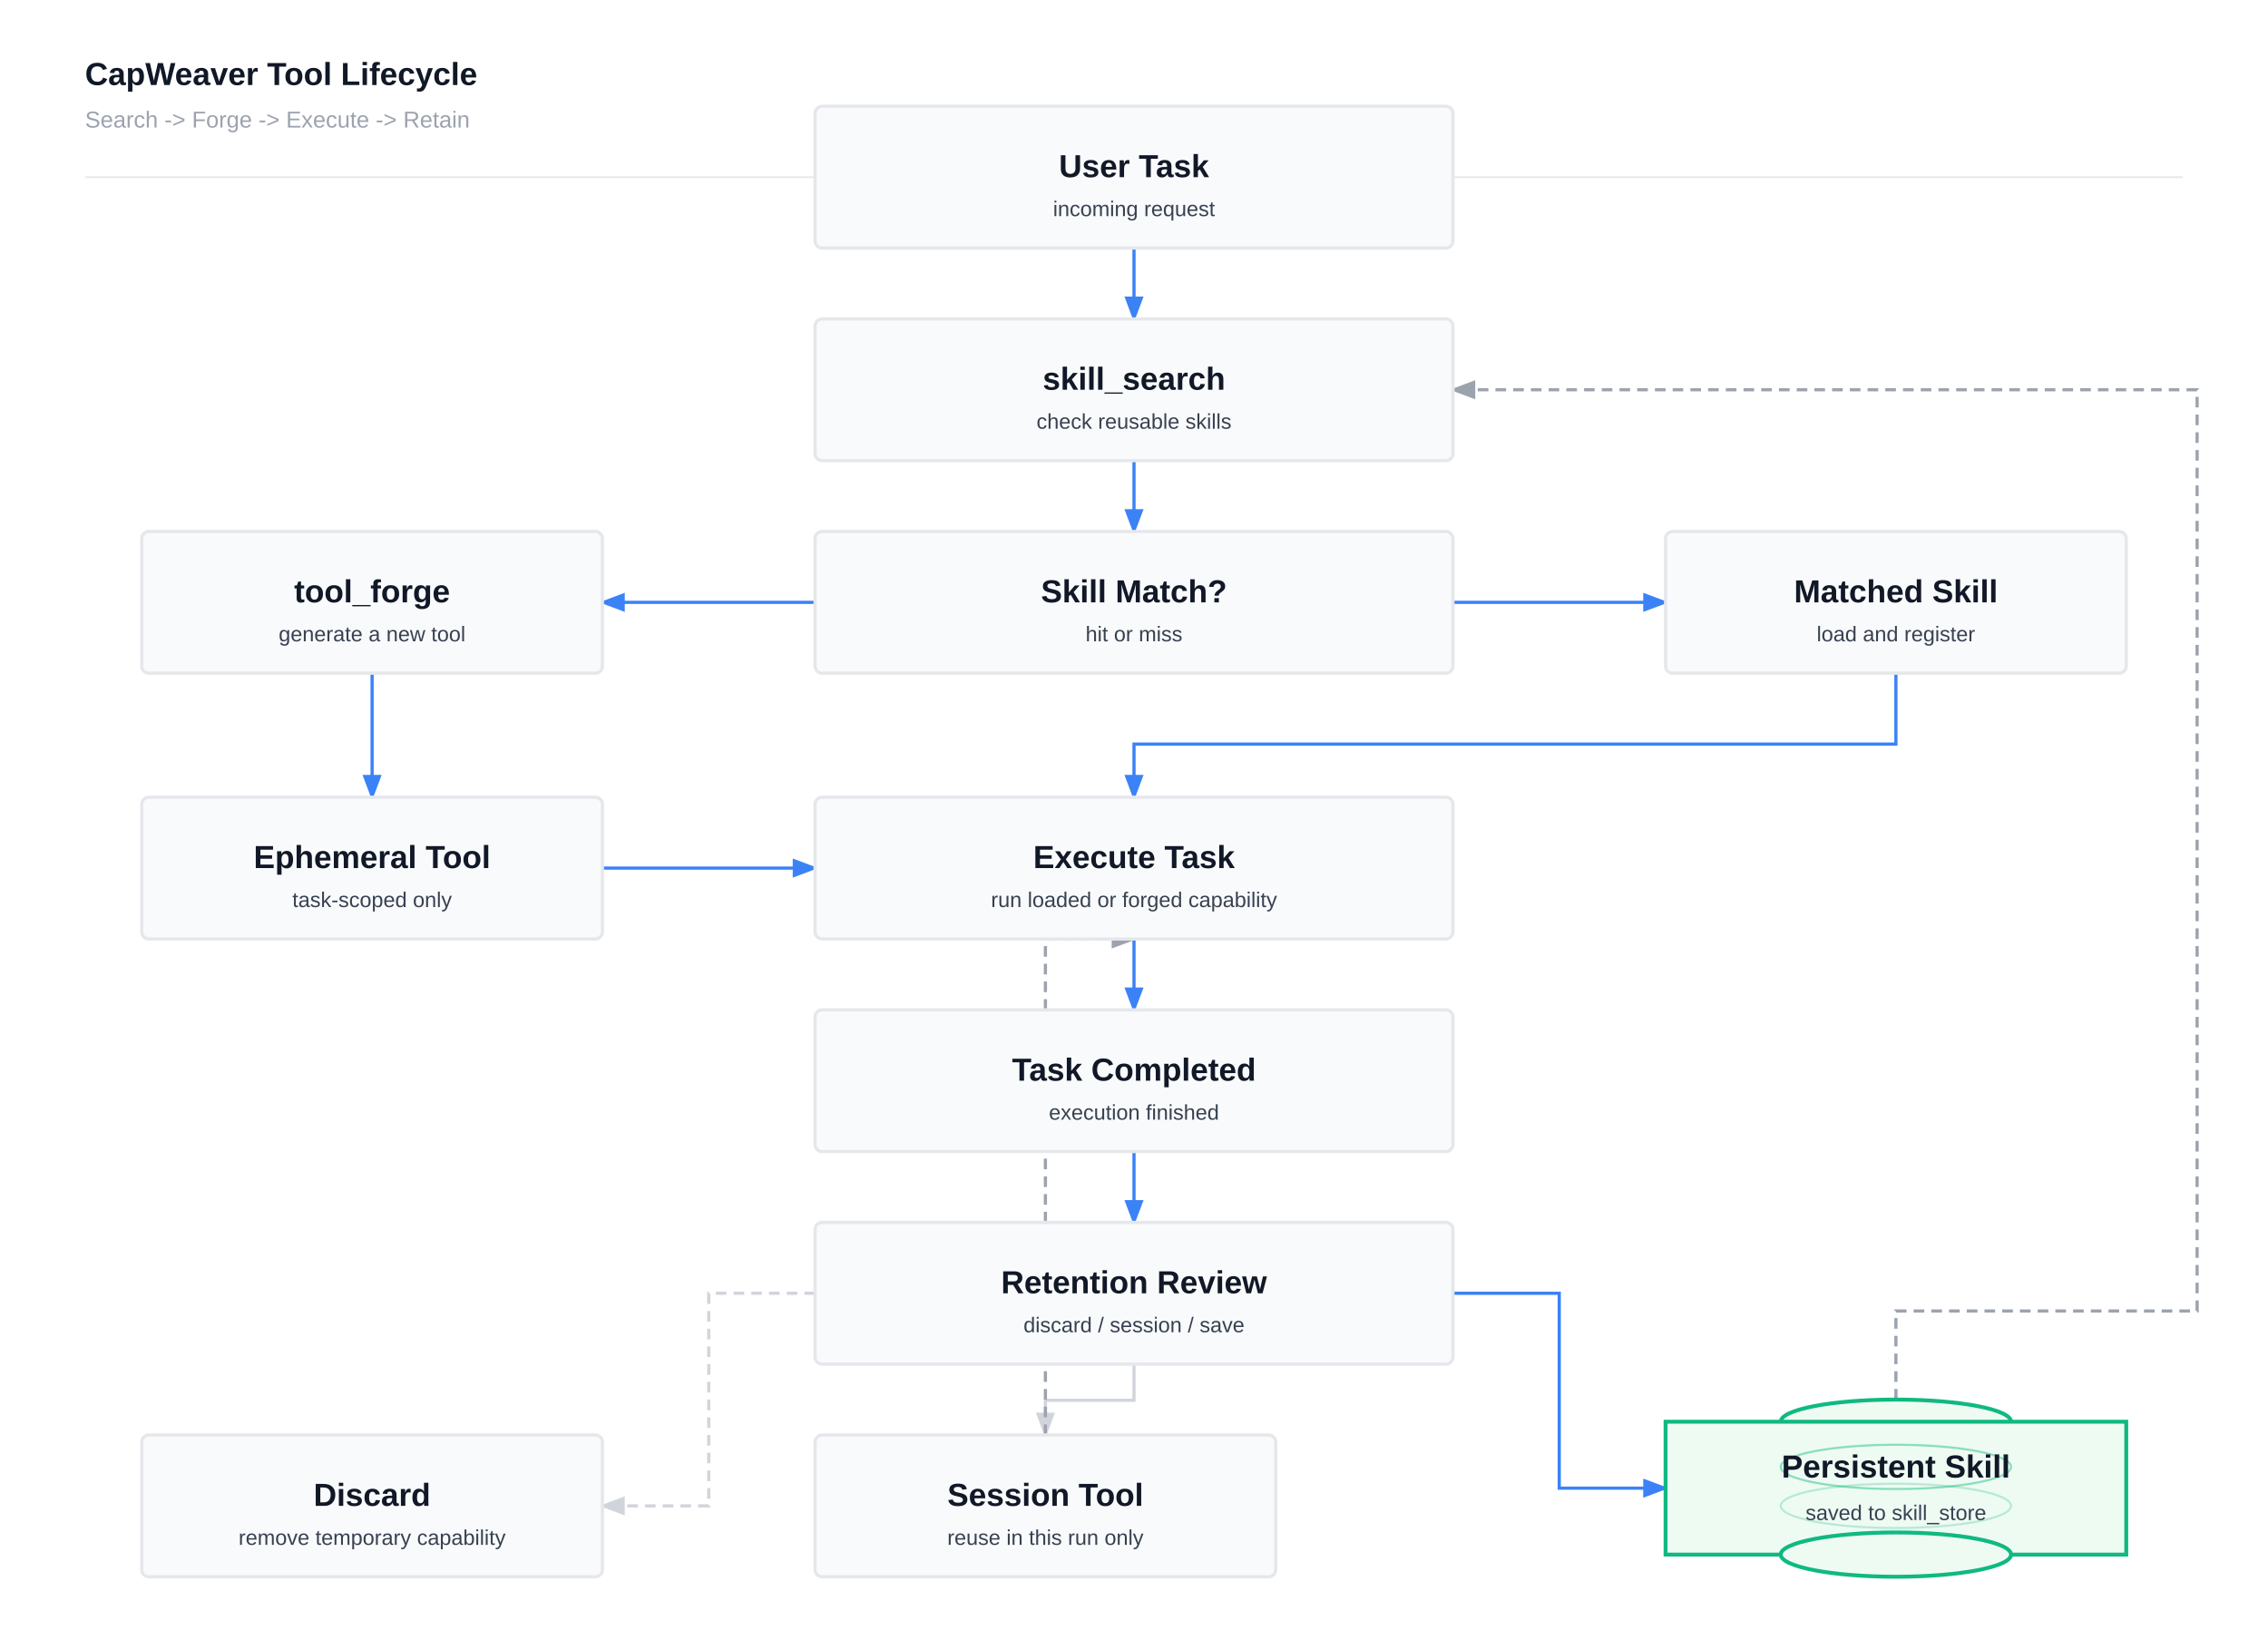
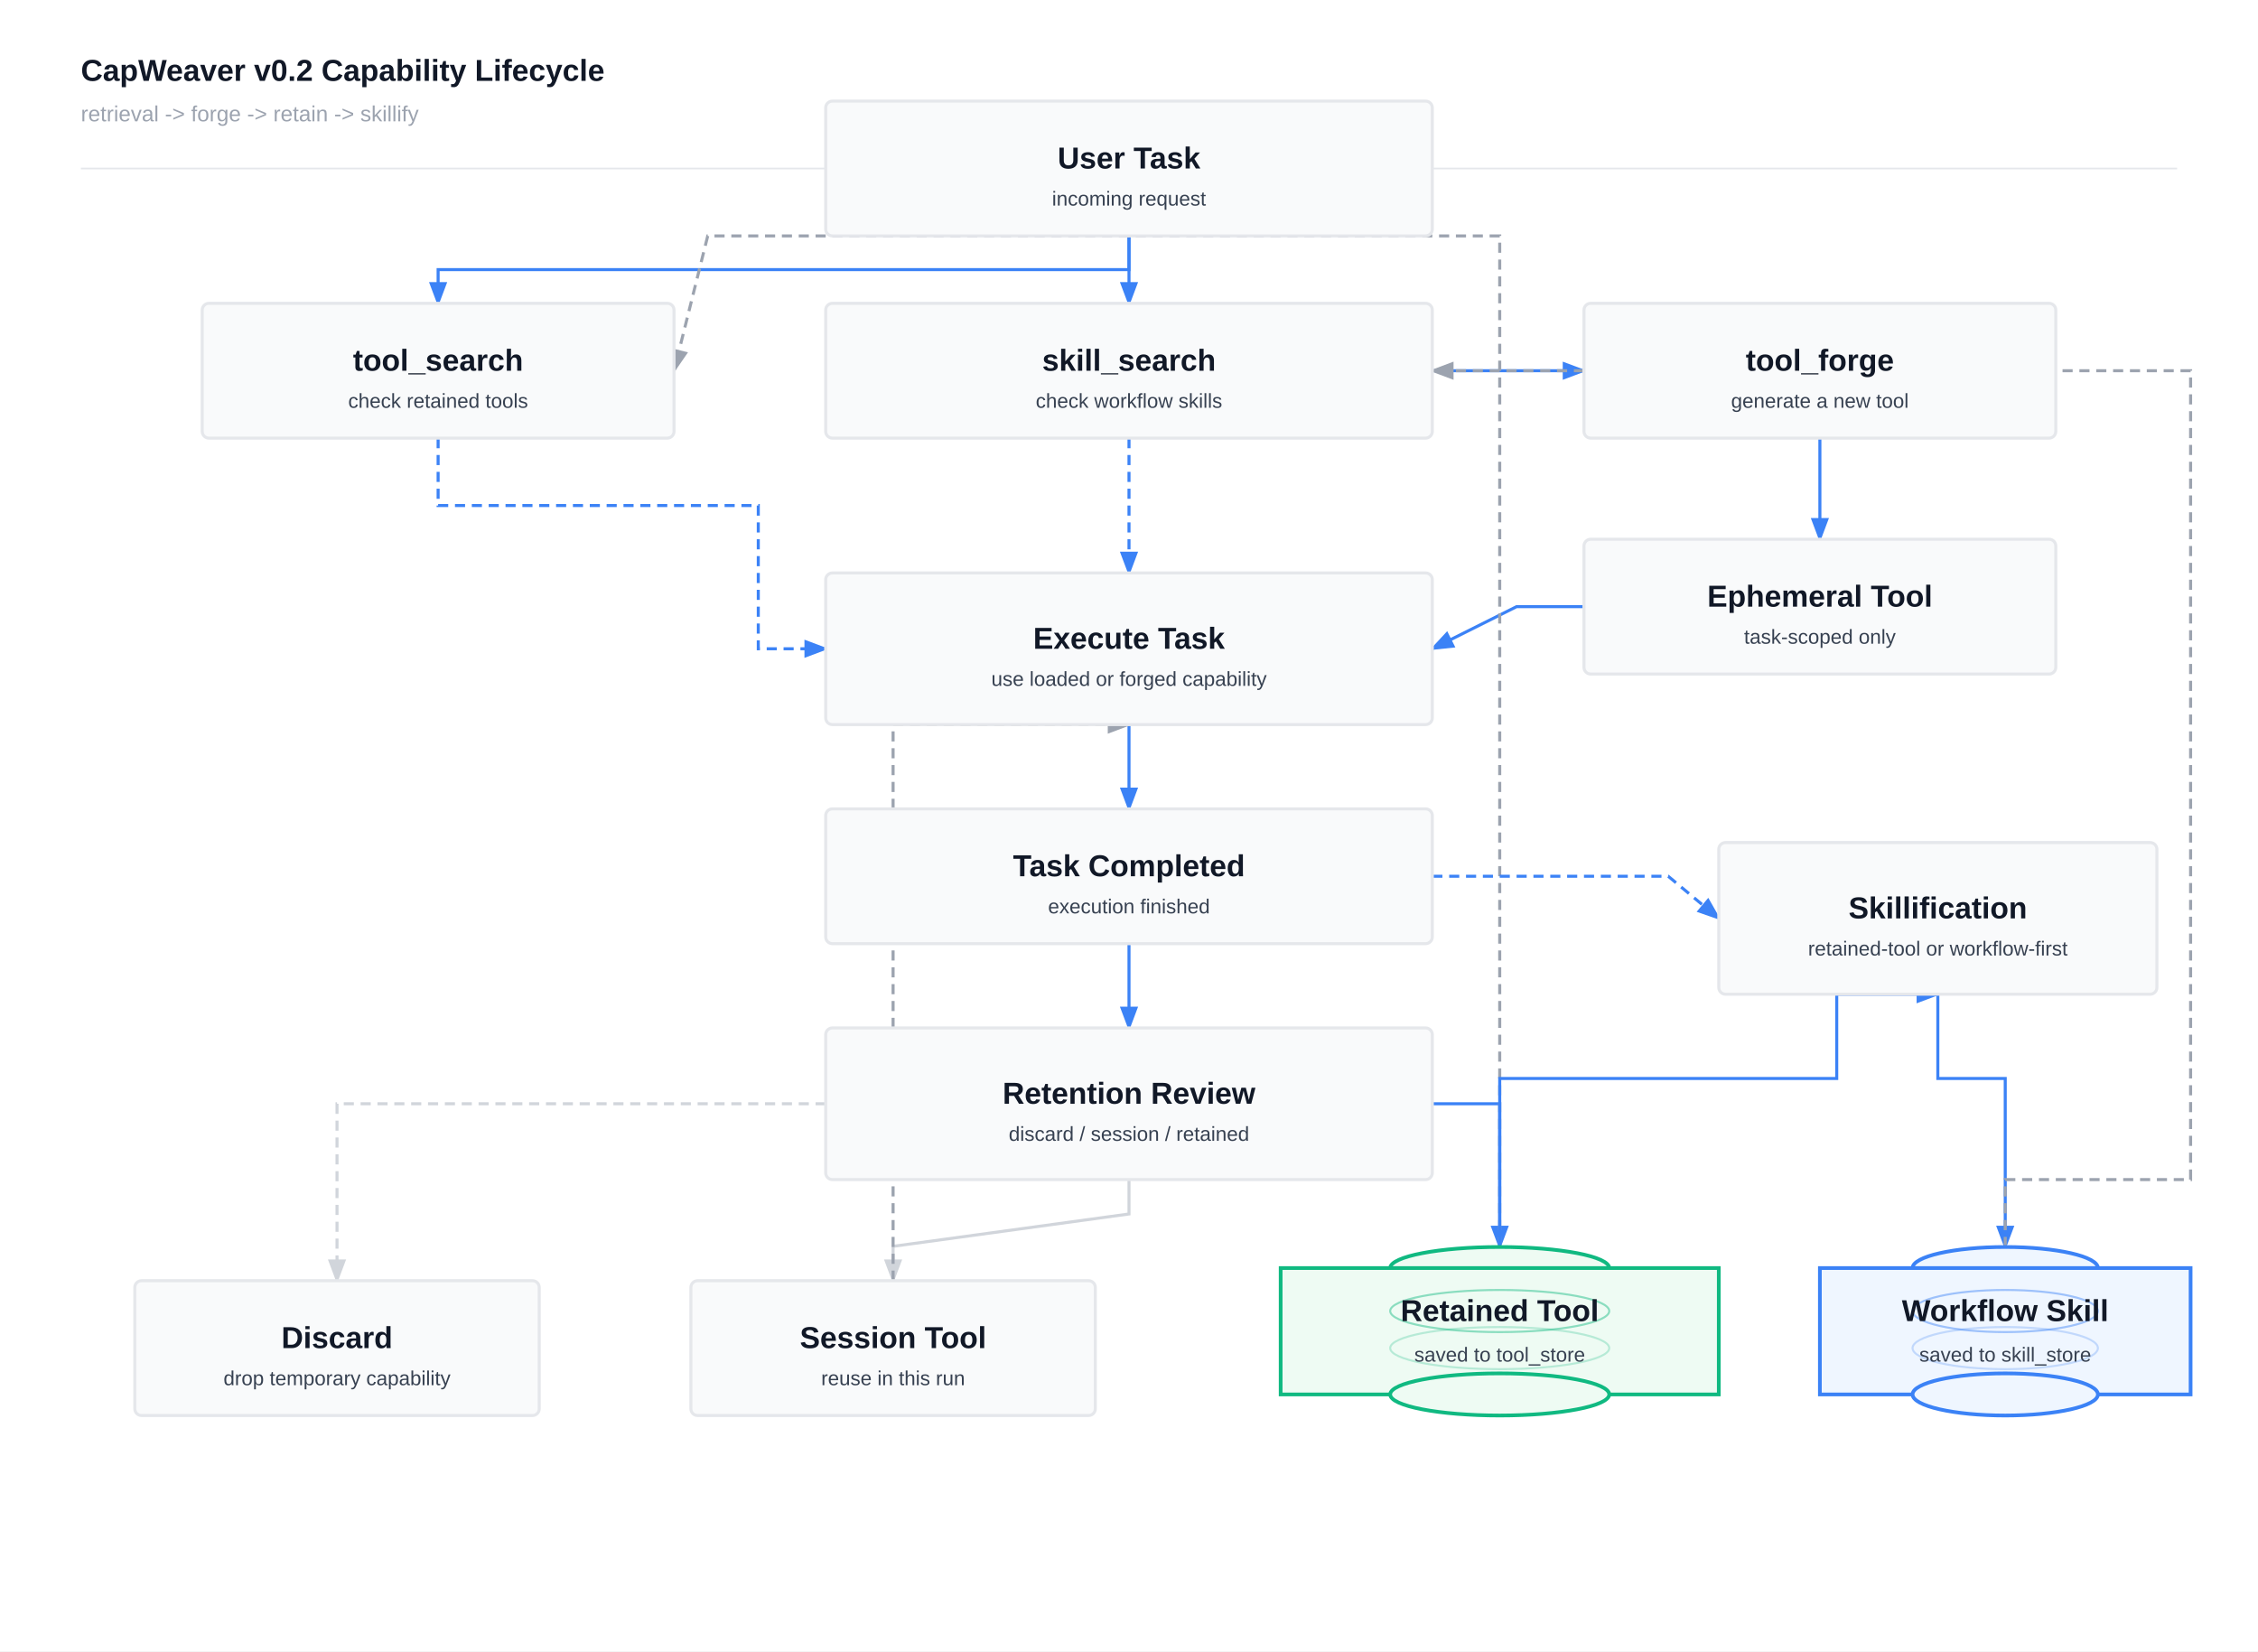
- <svg xmlns="http://www.w3.org/2000/svg" viewBox="0 0 1280 920" width="1280" height="920">
+ <svg xmlns="http://www.w3.org/2000/svg" viewBox="0 0 1340 980" width="1340" height="980">
  <defs>
    <marker id="arrowA" markerWidth="8" markerHeight="6" refX="7" refY="3" orient="auto">
      <polygon points="0 0, 8 3, 0 6" fill="#3b82f6" />
    </marker>
    <marker id="arrowB" markerWidth="8" markerHeight="6" refX="7" refY="3" orient="auto">
      <polygon points="0 0, 8 3, 0 6" fill="#3b82f6" />
    </marker>
    <marker id="arrowC" markerWidth="8" markerHeight="6" refX="7" refY="3" orient="auto">
      <polygon points="0 0, 8 3, 0 6" fill="#3b82f6" />
    </marker>
    <marker id="arrowE" markerWidth="8" markerHeight="6" refX="7" refY="3" orient="auto">
      <polygon points="0 0, 8 3, 0 6" fill="#3b82f6" />
    </marker>
    <marker id="arrowF" markerWidth="8" markerHeight="6" refX="7" refY="3" orient="auto">
      <polygon points="0 0, 8 3, 0 6" fill="#9ca3af" />
    </marker>
    <marker id="arrowG" markerWidth="8" markerHeight="6" refX="7" refY="3" orient="auto">
      <polygon points="0 0, 8 3, 0 6" fill="#9ca3af" />
    </marker>
    <marker id="arrowH" markerWidth="8" markerHeight="6" refX="7" refY="3" orient="auto">
      <polygon points="0 0, 8 3, 0 6" fill="#d1d5db" />
    </marker>
    <style>
    text { font-family: -apple-system, BlinkMacSystemFont, 'Segoe UI', 'Helvetica Neue', Arial, sans-serif; }
    .title { font-size: 18px; font-weight: 700; fill: #111827; }
    .subtitle { font-size: 13px; font-weight: 500; fill: #9ca3af; }
    .section { font-size: 13px; font-weight: 700; fill: #9ca3af; letter-spacing: 1.4px; }
    .section-sub { font-size: 12px; font-weight: 500; fill: #d1d5db; }
    .node-title { font-size: 18px; font-weight: 700; fill: #111827; }
    .node-sub { font-size: 12px; font-weight: 500; fill: #374151; }
    .node-type { font-size: 11px; font-weight: 700; fill: #9ca3af; letter-spacing: 0.08em; }
    .arrow-label { font-size: 12px; font-weight: 600; fill: #6b7280; }
    .legend { font-size: 12px; font-weight: 500; fill: #6b7280; }
    .footnote { font-size: 12px; font-weight: 500; fill: #9ca3af; }
    </style>
  </defs>
-   <rect width="1280.0" height="920.0" fill="#ffffff" />
-   <text x="48.0" y="48" text-anchor="start" class="title">CapWeaver Tool Lifecycle</text>
-   <text x="48.0" y="72" text-anchor="start" class="subtitle">Search -&gt; Forge -&gt; Execute -&gt; Retain</text>
-   <line x1="48" y1="100" x2="1232.0" y2="100" stroke="#e5e7eb" stroke-width="1" />
-   <path d="M 640.0,140.0 L 640.0,180.0" fill="none" stroke="#3b82f6" stroke-width="1.8" marker-end="url(#arrowA)" />
-   <path d="M 640.0,260.0 L 640.0,300.0" fill="none" stroke="#3b82f6" stroke-width="1.8" marker-end="url(#arrowA)" />
-   <path d="M 460.0,340.0 L 340.0,340.0" fill="none" stroke="#3b82f6" stroke-width="1.8" marker-end="url(#arrowA)" />
-   <path d="M 820.0,340.0 L 940.0,340.0" fill="none" stroke="#3b82f6" stroke-width="1.8" marker-end="url(#arrowA)" />
-   <path d="M 210.0,380.0 L 210.0,450.0" fill="none" stroke="#3b82f6" stroke-width="1.8" marker-end="url(#arrowA)" />
-   <path d="M 340.0,490.0 L 460.0,490.0" fill="none" stroke="#3b82f6" stroke-width="1.8" marker-end="url(#arrowA)" />
-   <path d="M 1070.0,380.0 L 1070.0,420.0 L 640.0,420.0 L 640.0,450.0" fill="none" stroke="#3b82f6" stroke-width="1.8" marker-end="url(#arrowA)" />
-   <path d="M 640.0,530.0 L 640.0,570.0" fill="none" stroke="#3b82f6" stroke-width="1.8" marker-end="url(#arrowA)" />
-   <path d="M 640.0,650.0 L 640.0,690.0" fill="none" stroke="#3b82f6" stroke-width="1.8" marker-end="url(#arrowA)" />
-   <path d="M 460.0,730.0 L 400.0,730.0 L 400.0,850.0 L 340.0,850.0" fill="none" stroke="#d1d5db" stroke-width="1.8" marker-end="url(#arrowH)" stroke-dasharray="6,4" />
-   <path d="M 640.0,770.0 L 640.0,790.4 L 590.0,790.4 L 590.0,810.0" fill="none" stroke="#d1d5db" stroke-width="1.8" marker-end="url(#arrowH)" />
-   <path d="M 820.0,730.0 L 880.0,730.0 L 880.0,840.0 L 940.0,840.0" fill="none" stroke="#3b82f6" stroke-width="1.8" marker-end="url(#arrowA)" />
-   <path d="M 590.0,810.0 L 590.0,530.0 L 640.0,530.0" fill="none" stroke="#9ca3af" stroke-width="1.8" marker-end="url(#arrowF)" stroke-dasharray="6,4" />
-   <path d="M 1070.0,790.0 L 1070.0,740.0 L 1240.0,740.0 L 1240.0,220.0 L 820.0,220.0" fill="none" stroke="#9ca3af" stroke-width="1.8" marker-end="url(#arrowF)" stroke-dasharray="6,4" />
-   <rect x="460.0" y="60.0" width="360.0" height="80.0" rx="4.0" fill="#f9fafb" stroke="#e5e7eb" stroke-width="1.8" />
-   <text x="640.0" y="100.0" text-anchor="middle" class="node-title">User Task</text>
-   <text x="640.0" y="122.0" text-anchor="middle" class="node-sub">incoming request</text>
-   <rect x="460.0" y="180.0" width="360.0" height="80.0" rx="4.0" fill="#f9fafb" stroke="#e5e7eb" stroke-width="1.8" />
-   <text x="640.0" y="220.0" text-anchor="middle" class="node-title">skill_search</text>
-   <text x="640.0" y="242.0" text-anchor="middle" class="node-sub">check reusable skills</text>
-   <rect x="460.0" y="300.0" width="360.0" height="80.0" rx="4.0" fill="#f9fafb" stroke="#e5e7eb" stroke-width="1.8" />
-   <text x="640.0" y="340.0" text-anchor="middle" class="node-title">Skill Match?</text>
-   <text x="640.0" y="362.0" text-anchor="middle" class="node-sub">hit or miss</text>
-   <rect x="80.0" y="300.0" width="260.0" height="80.0" rx="4.0" fill="#f9fafb" stroke="#e5e7eb" stroke-width="1.8" />
-   <text x="210.0" y="340.0" text-anchor="middle" class="node-title">tool_forge</text>
-   <text x="210.0" y="362.0" text-anchor="middle" class="node-sub">generate a new tool</text>
-   <rect x="940.0" y="300.0" width="260.0" height="80.0" rx="4.0" fill="#f9fafb" stroke="#e5e7eb" stroke-width="1.8" />
-   <text x="1070.0" y="340.0" text-anchor="middle" class="node-title">Matched Skill</text>
-   <text x="1070.0" y="362.0" text-anchor="middle" class="node-sub">load and register</text>
-   <rect x="80.0" y="450.0" width="260.0" height="80.0" rx="4.0" fill="#f9fafb" stroke="#e5e7eb" stroke-width="1.8" />
-   <text x="210.0" y="490.0" text-anchor="middle" class="node-title">Ephemeral Tool</text>
-   <text x="210.0" y="512.0" text-anchor="middle" class="node-sub">task-scoped only</text>
-   <rect x="460.0" y="450.0" width="360.0" height="80.0" rx="4.0" fill="#f9fafb" stroke="#e5e7eb" stroke-width="1.8" />
-   <text x="640.0" y="490.0" text-anchor="middle" class="node-title">Execute Task</text>
-   <text x="640.0" y="512.0" text-anchor="middle" class="node-sub">run loaded or forged capability</text>
-   <rect x="460.0" y="570.0" width="360.0" height="80.0" rx="4.0" fill="#f9fafb" stroke="#e5e7eb" stroke-width="1.8" />
-   <text x="640.0" y="610.0" text-anchor="middle" class="node-title">Task Completed</text>
-   <text x="640.0" y="632.0" text-anchor="middle" class="node-sub">execution finished</text>
-   <rect x="460.0" y="690.0" width="360.0" height="80.0" rx="4.0" fill="#f9fafb" stroke="#e5e7eb" stroke-width="1.8" />
-   <text x="640.0" y="730.0" text-anchor="middle" class="node-title">Retention Review</text>
-   <text x="640.0" y="752.0" text-anchor="middle" class="node-sub">discard / session / save</text>
-   <rect x="80.0" y="810.0" width="260.0" height="80.0" rx="4.0" fill="#f9fafb" stroke="#e5e7eb" stroke-width="1.8" />
-   <text x="210.0" y="850.0" text-anchor="middle" class="node-title">Discard</text>
-   <text x="210.0" y="872.0" text-anchor="middle" class="node-sub">remove temporary capability</text>
-   <rect x="460.0" y="810.0" width="260.0" height="80.0" rx="4.0" fill="#f9fafb" stroke="#e5e7eb" stroke-width="1.8" />
-   <text x="590.0" y="850.0" text-anchor="middle" class="node-title">Session Tool</text>
-   <text x="590.0" y="872.0" text-anchor="middle" class="node-sub">reuse in this run only</text>
-   <ellipse cx="1070.0" cy="802.5" rx="65.0" ry="12.5" fill="#eefbf3" stroke="#10b981" stroke-width="2.2" />
-   <rect x="940.0" y="802.5" width="260.0" height="75.0" fill="#eefbf3" stroke="#10b981" stroke-width="2.2" />
-   <ellipse cx="1070.0" cy="877.5" rx="65.0" ry="12.5" fill="#eefbf3" stroke="#10b981" stroke-width="2.2" />
-   <ellipse cx="1070.0" cy="828.0" rx="65.0" ry="12.5" fill="none" stroke="#10b981" stroke-opacity="0.45" stroke-width="1.2" />
-   <ellipse cx="1070.0" cy="850.0" rx="65.0" ry="12.5" fill="none" stroke="#10b981" stroke-opacity="0.25" stroke-width="1.2" />
-   <text x="1070.0" y="834.0" text-anchor="middle" class="node-title">Persistent Skill</text>
-   <text x="1070.0" y="858.0" text-anchor="middle" class="node-sub">saved to skill_store</text>
+   <rect width="1340.0" height="980.0" fill="#ffffff" />
+   <text x="48.0" y="48" text-anchor="start" class="title">CapWeaver v0.2 Capability Lifecycle</text>
+   <text x="48.0" y="72" text-anchor="start" class="subtitle">retrieval -&gt; forge -&gt; retain -&gt; skillify</text>
+   <line x1="48" y1="100" x2="1292.0" y2="100" stroke="#e5e7eb" stroke-width="1" />
+   <path d="M 670.0,140.0 L 670.0,160.0 L 260.0,160.0 L 260.0,180.0" fill="none" stroke="#3b82f6" stroke-width="1.8" marker-end="url(#arrowA)" />
+   <path d="M 670.0,140.0 L 670.0,180.0" fill="none" stroke="#3b82f6" stroke-width="1.8" marker-end="url(#arrowA)" />
+   <path d="M 260.0,260.0 L 260.0,300.0 L 450.0,300.0 L 450.0,385.0 L 490.0,385.0" fill="none" stroke="#3b82f6" stroke-width="1.8" marker-end="url(#arrowA)" stroke-dasharray="6,4" />
+   <path d="M 670.0,260.0 L 670.0,340.0" fill="none" stroke="#3b82f6" stroke-width="1.8" marker-end="url(#arrowA)" stroke-dasharray="6,4" />
+   <path d="M 850.0,220.0 L 940.0,220.0" fill="none" stroke="#3b82f6" stroke-width="1.8" marker-end="url(#arrowA)" />
+   <path d="M 1080.0,260.0 L 1080.0,320.0" fill="none" stroke="#3b82f6" stroke-width="1.8" marker-end="url(#arrowA)" />
+   <path d="M 940.0,360.0 L 900.0,360.0 L 850.0,385.0" fill="none" stroke="#3b82f6" stroke-width="1.8" marker-end="url(#arrowA)" />
+   <path d="M 670.0,430.0 L 670.0,480.0" fill="none" stroke="#3b82f6" stroke-width="1.8" marker-end="url(#arrowA)" />
+   <path d="M 670.0,560.0 L 670.0,610.0" fill="none" stroke="#3b82f6" stroke-width="1.8" marker-end="url(#arrowA)" />
+   <path d="M 490.0,655.0 L 200.0,655.0 L 200.0,760.0" fill="none" stroke="#d1d5db" stroke-width="1.8" marker-end="url(#arrowH)" stroke-dasharray="6,4" />
+   <path d="M 670.0,700.0 L 670.0,720.4 L 530.0,739.6 L 530.0,760.0" fill="none" stroke="#d1d5db" stroke-width="1.8" marker-end="url(#arrowH)" />
+   <path d="M 850.0,655.0 L 890.0,655.0 L 890.0,740.0" fill="none" stroke="#3b82f6" stroke-width="1.8" marker-end="url(#arrowA)" />
+   <path d="M 530.0,760.0 L 530.0,430.0 L 670.0,430.0" fill="none" stroke="#9ca3af" stroke-width="1.8" marker-end="url(#arrowF)" stroke-dasharray="6,4" />
+   <path d="M 890.0,740.0 L 890.0,140.0 L 420.0,140.0 L 400.0,220.0" fill="none" stroke="#9ca3af" stroke-width="1.8" marker-end="url(#arrowF)" stroke-dasharray="6,4" />
+   <path d="M 890.0,740.0 L 890.0,640.0 L 1090.0,640.0 L 1090.0,590.0 L 1150.0,590.0" fill="none" stroke="#3b82f6" stroke-width="1.8" marker-end="url(#arrowA)" />
+   <path d="M 850.0,520.0 L 990.0,520.0 L 1020.0,545.0" fill="none" stroke="#3b82f6" stroke-width="1.8" marker-end="url(#arrowA)" stroke-dasharray="6,4" />
+   <path d="M 1150.0,590.0 L 1150.0,640.0 L 1190.0,640.0 L 1190.0,740.0" fill="none" stroke="#3b82f6" stroke-width="1.8" marker-end="url(#arrowA)" />
+   <path d="M 1190.0,740.0 L 1190.0,700.0 L 1300.0,700.0 L 1300.0,220.0 L 850.0,220.0" fill="none" stroke="#9ca3af" stroke-width="1.8" marker-end="url(#arrowF)" stroke-dasharray="6,4" />
+   <rect x="490.0" y="60.0" width="360.0" height="80.0" rx="4.0" fill="#f9fafb" stroke="#e5e7eb" stroke-width="1.8" />
+   <text x="670.0" y="100.0" text-anchor="middle" class="node-title">User Task</text>
+   <text x="670.0" y="122.0" text-anchor="middle" class="node-sub">incoming request</text>
+   <rect x="120.0" y="180.0" width="280.0" height="80.0" rx="4.0" fill="#f9fafb" stroke="#e5e7eb" stroke-width="1.8" />
+   <text x="260.0" y="220.0" text-anchor="middle" class="node-title">tool_search</text>
+   <text x="260.0" y="242.0" text-anchor="middle" class="node-sub">check retained tools</text>
+   <rect x="490.0" y="180.0" width="360.0" height="80.0" rx="4.0" fill="#f9fafb" stroke="#e5e7eb" stroke-width="1.8" />
+   <text x="670.0" y="220.0" text-anchor="middle" class="node-title">skill_search</text>
+   <text x="670.0" y="242.0" text-anchor="middle" class="node-sub">check workflow skills</text>
+   <rect x="940.0" y="180.0" width="280.0" height="80.0" rx="4.0" fill="#f9fafb" stroke="#e5e7eb" stroke-width="1.8" />
+   <text x="1080.0" y="220.0" text-anchor="middle" class="node-title">tool_forge</text>
+   <text x="1080.0" y="242.0" text-anchor="middle" class="node-sub">generate a new tool</text>
+   <rect x="940.0" y="320.0" width="280.0" height="80.0" rx="4.0" fill="#f9fafb" stroke="#e5e7eb" stroke-width="1.8" />
+   <text x="1080.0" y="360.0" text-anchor="middle" class="node-title">Ephemeral Tool</text>
+   <text x="1080.0" y="382.0" text-anchor="middle" class="node-sub">task-scoped only</text>
+   <rect x="490.0" y="340.0" width="360.0" height="90.0" rx="4.0" fill="#f9fafb" stroke="#e5e7eb" stroke-width="1.8" />
+   <text x="670.0" y="385.0" text-anchor="middle" class="node-title">Execute Task</text>
+   <text x="670.0" y="407.0" text-anchor="middle" class="node-sub">use loaded or forged capability</text>
+   <rect x="490.0" y="480.0" width="360.0" height="80.0" rx="4.0" fill="#f9fafb" stroke="#e5e7eb" stroke-width="1.8" />
+   <text x="670.0" y="520.0" text-anchor="middle" class="node-title">Task Completed</text>
+   <text x="670.0" y="542.0" text-anchor="middle" class="node-sub">execution finished</text>
+   <rect x="490.0" y="610.0" width="360.0" height="90.0" rx="4.0" fill="#f9fafb" stroke="#e5e7eb" stroke-width="1.8" />
+   <text x="670.0" y="655.0" text-anchor="middle" class="node-title">Retention Review</text>
+   <text x="670.0" y="677.0" text-anchor="middle" class="node-sub">discard / session / retained</text>
+   <rect x="80.0" y="760.0" width="240.0" height="80.0" rx="4.0" fill="#f9fafb" stroke="#e5e7eb" stroke-width="1.8" />
+   <text x="200.0" y="800.0" text-anchor="middle" class="node-title">Discard</text>
+   <text x="200.0" y="822.0" text-anchor="middle" class="node-sub">drop temporary capability</text>
+   <rect x="410.0" y="760.0" width="240.0" height="80.0" rx="4.0" fill="#f9fafb" stroke="#e5e7eb" stroke-width="1.8" />
+   <text x="530.0" y="800.0" text-anchor="middle" class="node-title">Session Tool</text>
+   <text x="530.0" y="822.0" text-anchor="middle" class="node-sub">reuse in this run</text>
+   <ellipse cx="890.0" cy="752.5" rx="65.0" ry="12.5" fill="#eefbf3" stroke="#10b981" stroke-width="2.2" />
+   <rect x="760.0" y="752.5" width="260.0" height="75.0" fill="#eefbf3" stroke="#10b981" stroke-width="2.2" />
+   <ellipse cx="890.0" cy="827.5" rx="65.0" ry="12.5" fill="#eefbf3" stroke="#10b981" stroke-width="2.2" />
+   <ellipse cx="890.0" cy="778.0" rx="65.0" ry="12.5" fill="none" stroke="#10b981" stroke-opacity="0.45" stroke-width="1.2" />
+   <ellipse cx="890.0" cy="800.0" rx="65.0" ry="12.5" fill="none" stroke="#10b981" stroke-opacity="0.25" stroke-width="1.2" />
+   <text x="890.0" y="784.0" text-anchor="middle" class="node-title">Retained Tool</text>
+   <text x="890.0" y="808.0" text-anchor="middle" class="node-sub">saved to tool_store</text>
+   <ellipse cx="1190.0" cy="752.5" rx="55.0" ry="12.5" fill="#eff6ff" stroke="#3b82f6" stroke-width="2.2" />
+   <rect x="1080.0" y="752.5" width="220.0" height="75.0" fill="#eff6ff" stroke="#3b82f6" stroke-width="2.2" />
+   <ellipse cx="1190.0" cy="827.5" rx="55.0" ry="12.5" fill="#eff6ff" stroke="#3b82f6" stroke-width="2.2" />
+   <ellipse cx="1190.0" cy="778.0" rx="55.0" ry="12.5" fill="none" stroke="#3b82f6" stroke-opacity="0.45" stroke-width="1.2" />
+   <ellipse cx="1190.0" cy="800.0" rx="55.0" ry="12.5" fill="none" stroke="#3b82f6" stroke-opacity="0.25" stroke-width="1.2" />
+   <text x="1190.0" y="784.0" text-anchor="middle" class="node-title">Workflow Skill</text>
+   <text x="1190.0" y="808.0" text-anchor="middle" class="node-sub">saved to skill_store</text>
+   <rect x="1020.0" y="500.0" width="260.0" height="90.0" rx="4.0" fill="#f9fafb" stroke="#e5e7eb" stroke-width="1.8" />
+   <text x="1150.0" y="545.0" text-anchor="middle" class="node-title">Skillification</text>
+   <text x="1150.0" y="567.0" text-anchor="middle" class="node-sub">retained-tool or workflow-first</text>
</svg>
